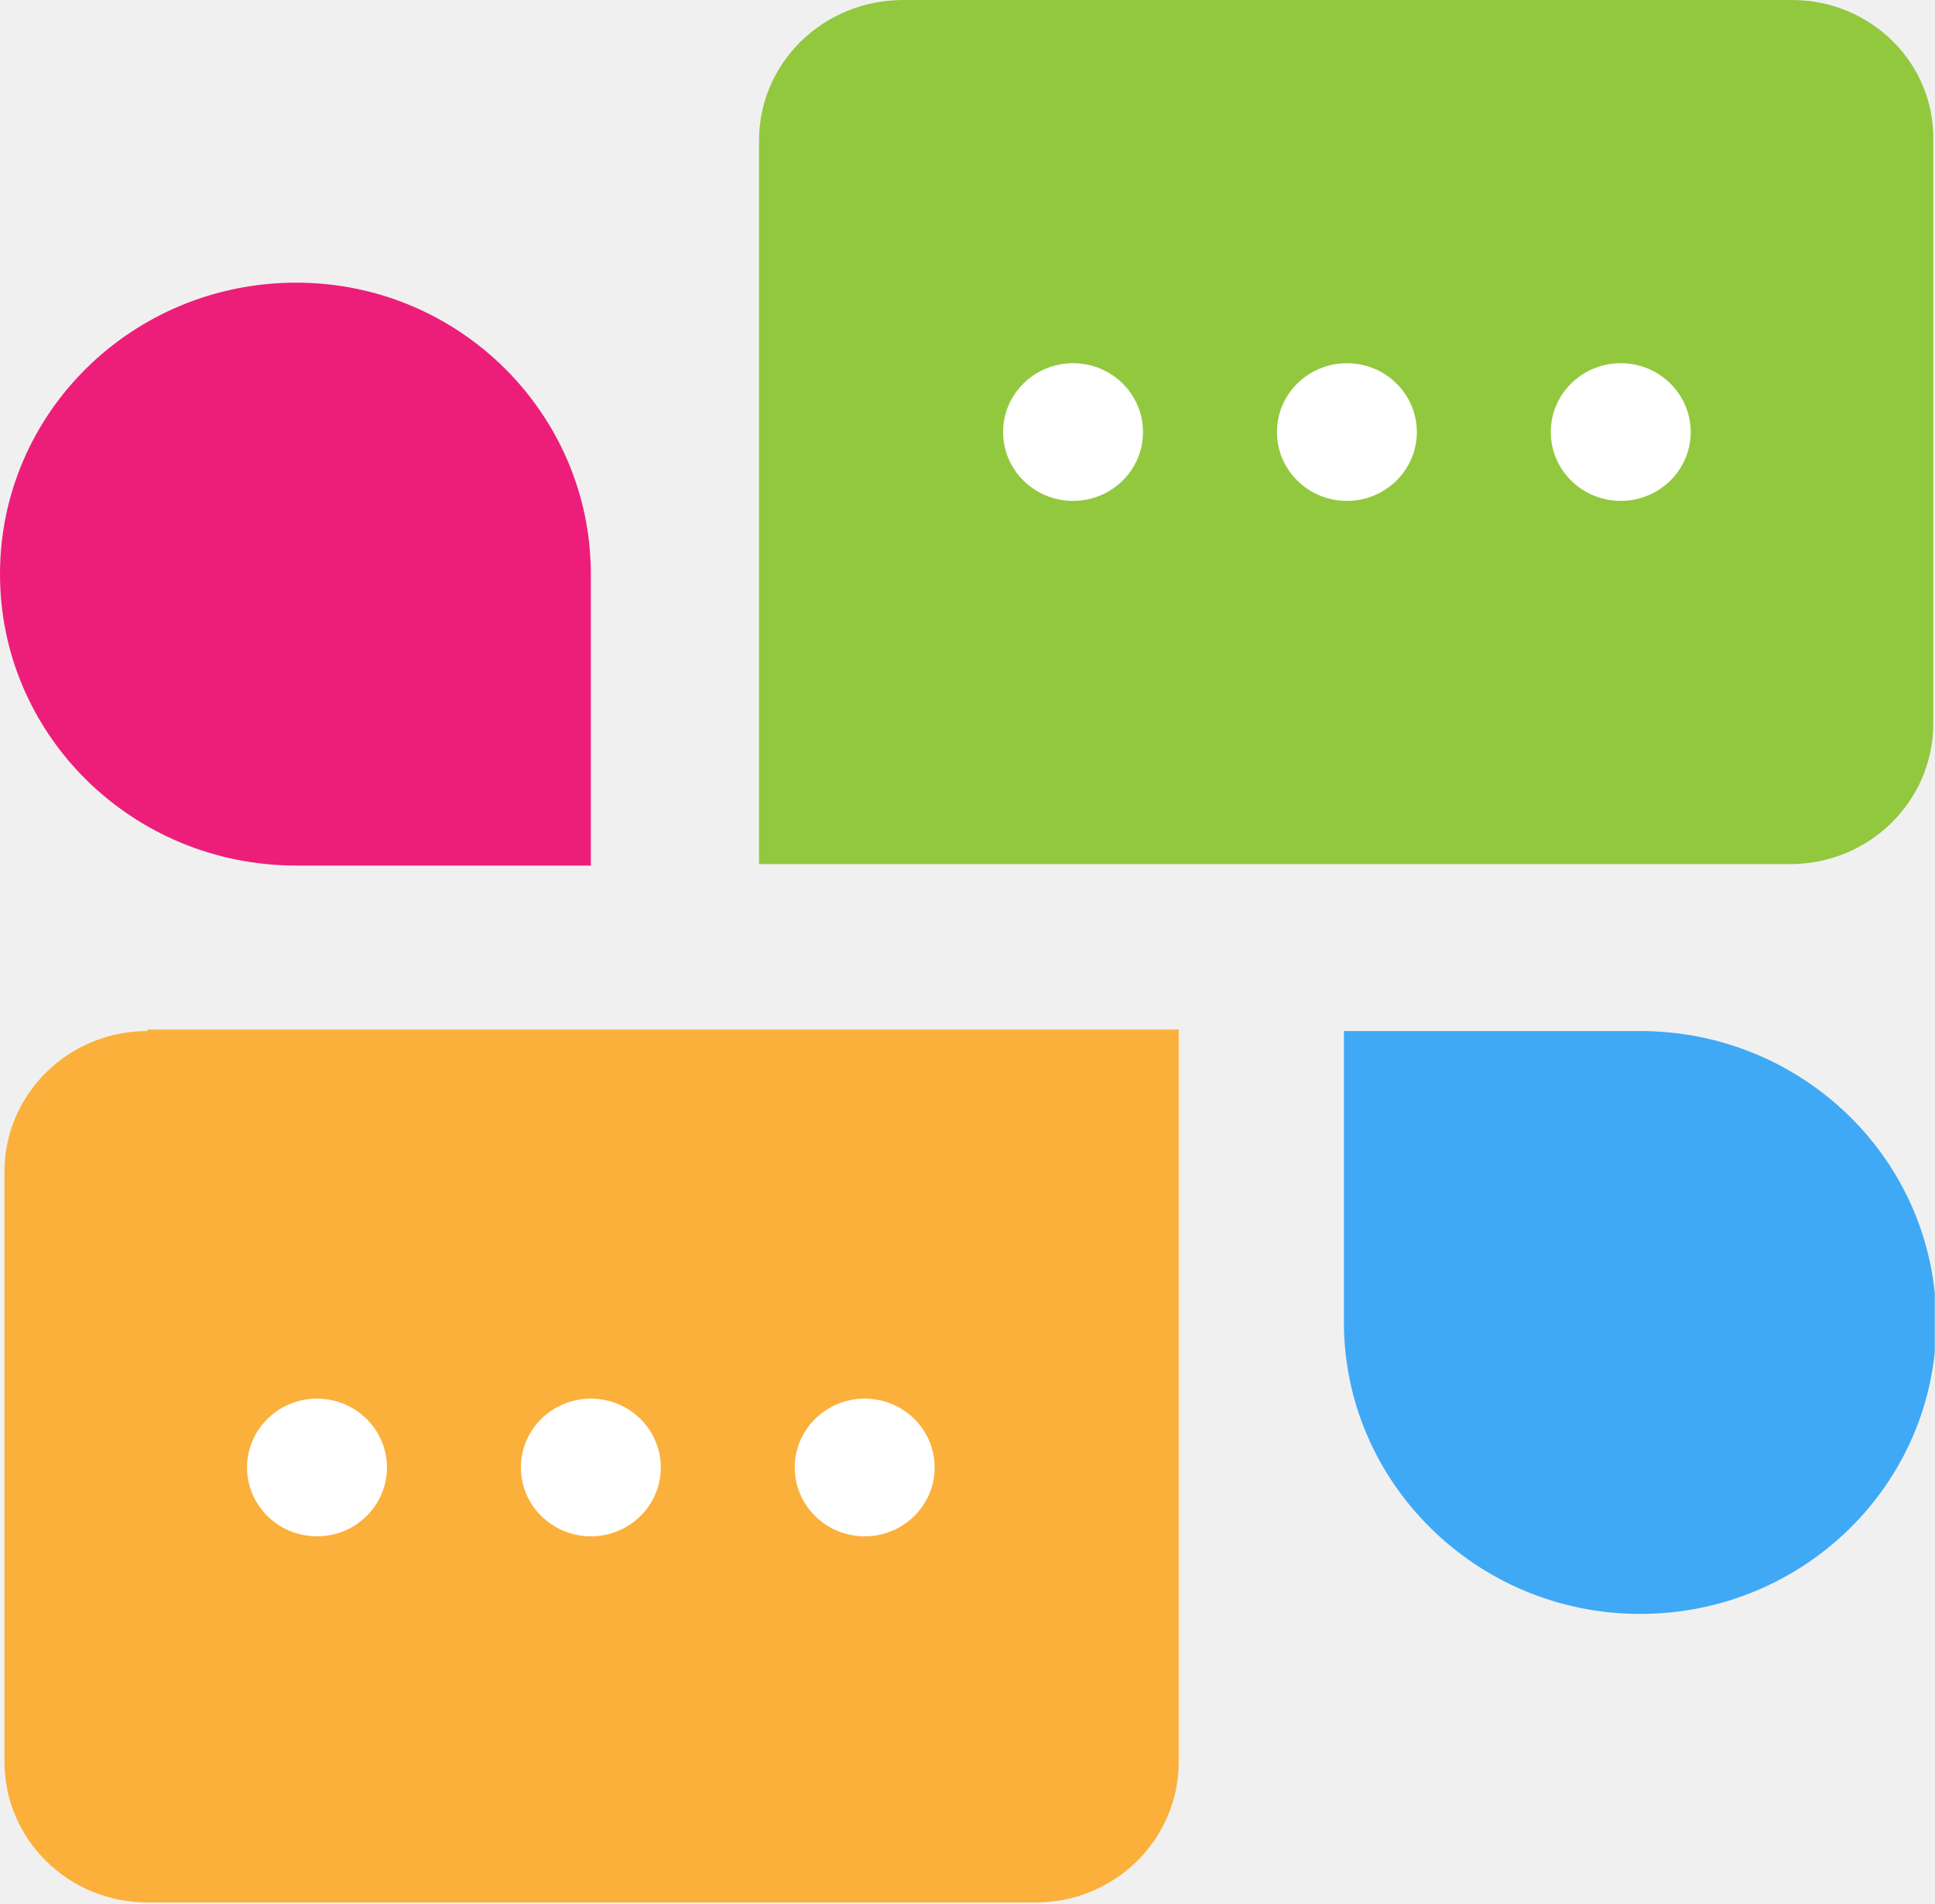
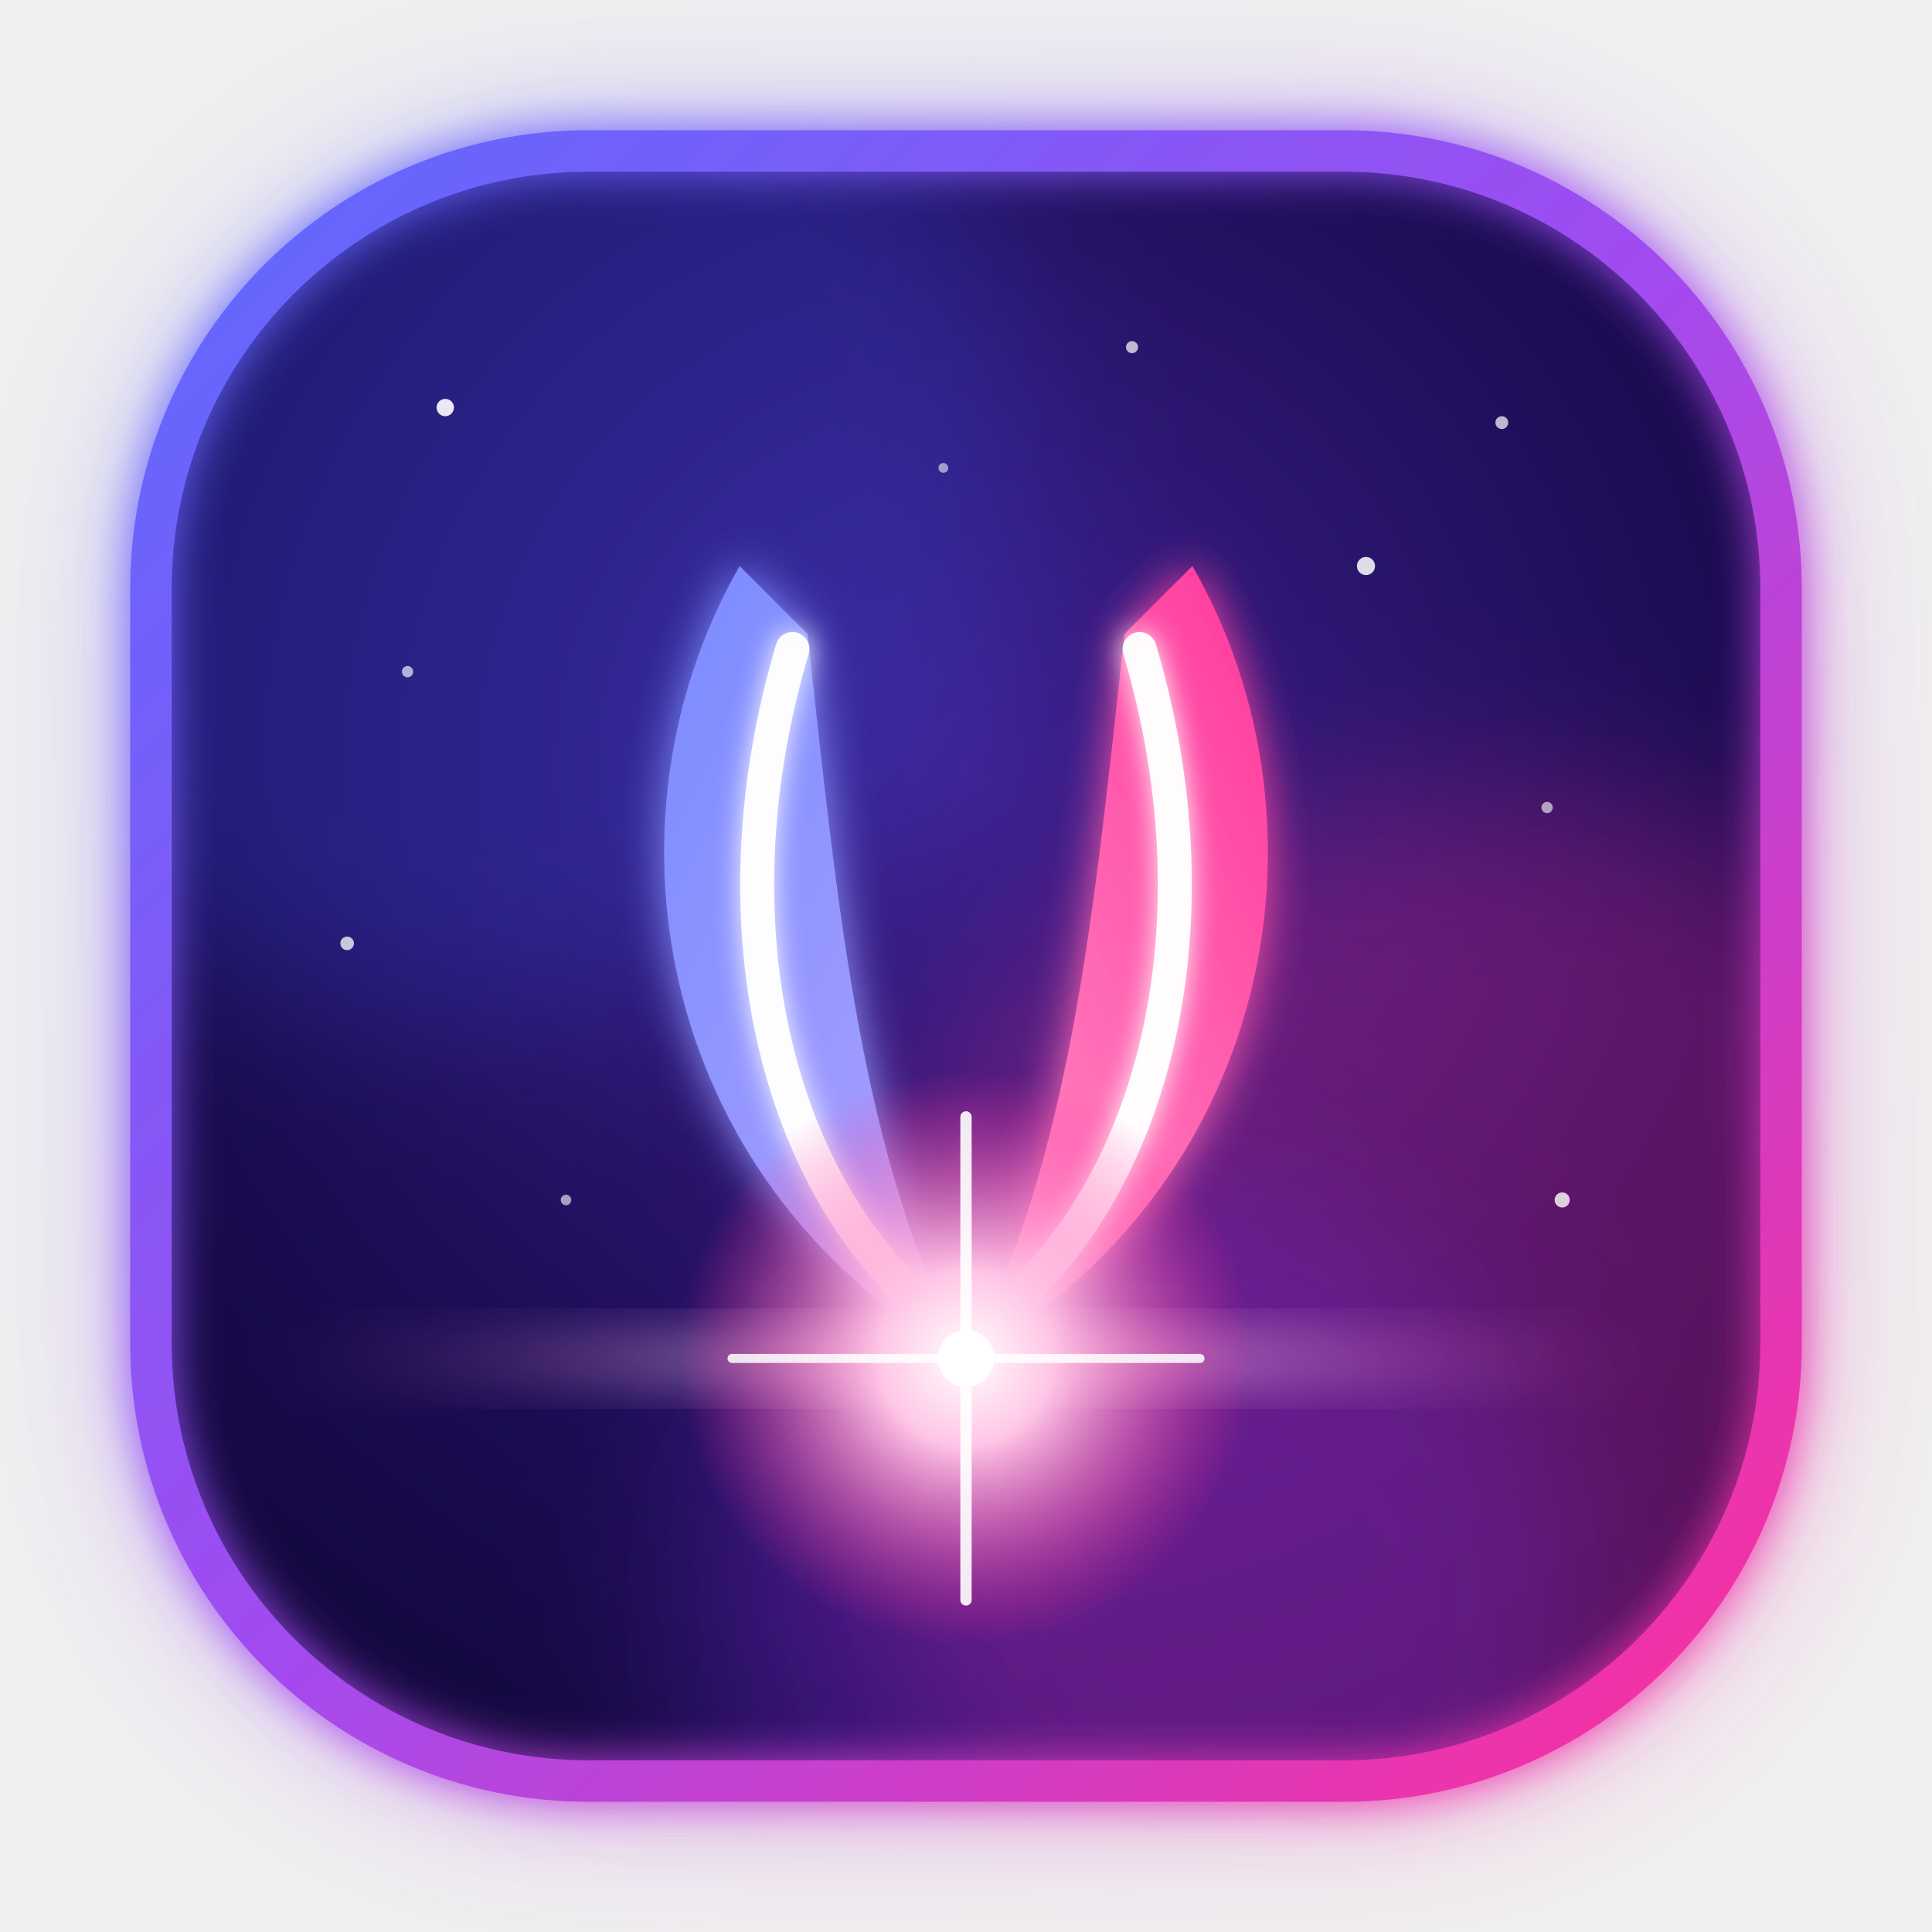
- <svg xmlns="http://www.w3.org/2000/svg" width="187" height="184" viewBox="0 0 187 184" fill="none">
-   <g clip-path="url(#clip0_169_124)">
-     <path d="M173.171 0H87.305C79.538 0 73.353 6.086 73.353 13.588V83.508H173.027C180.65 83.508 186.834 77.421 186.834 69.92V13.588C186.978 6.086 180.794 0 173.171 0Z" fill="#92C83E" />
-     <path d="M103.701 48.406C107.434 48.406 110.461 45.428 110.461 41.754C110.461 38.08 107.434 35.102 103.701 35.102C99.968 35.102 96.941 38.08 96.941 41.754C96.941 45.428 99.968 48.406 103.701 48.406Z" fill="white" />
-     <path d="M130.165 48.406C133.899 48.406 136.925 45.428 136.925 41.754C136.925 38.08 133.899 35.102 130.165 35.102C126.432 35.102 123.405 38.08 123.405 41.754C123.405 45.428 126.432 48.406 130.165 48.406Z" fill="white" />
-     <path d="M156.63 48.406C160.364 48.406 163.39 45.428 163.39 41.754C163.39 38.08 160.364 35.102 156.63 35.102C152.897 35.102 149.87 38.08 149.87 41.754C149.87 45.428 152.897 48.406 156.63 48.406Z" fill="white" />
-     <path d="M14.239 99.643C6.616 99.643 0.432 105.729 0.432 113.231V170.271C0.432 177.772 6.616 183.858 14.239 183.858H100.105C107.728 183.858 113.913 177.772 113.913 170.271V99.501H14.239V99.643Z" fill="#FBB03B" />
-     <path d="M30.636 148.474C34.369 148.474 37.395 145.495 37.395 141.821C37.395 138.148 34.369 135.169 30.636 135.169C26.902 135.169 23.875 138.148 23.875 141.821C23.875 145.495 26.902 148.474 30.636 148.474Z" fill="white" />
-     <path d="M57.1 148.474C60.834 148.474 63.86 145.495 63.86 141.821C63.86 138.148 60.834 135.169 57.1 135.169C53.367 135.169 50.34 138.148 50.34 141.821C50.34 145.495 53.367 148.474 57.1 148.474Z" fill="white" />
-     <path d="M83.565 148.474C87.298 148.474 90.325 145.495 90.325 141.821C90.325 138.148 87.298 135.169 83.565 135.169C79.831 135.169 76.805 138.148 76.805 141.821C76.805 145.495 79.831 148.474 83.565 148.474Z" fill="white" />
-     <path d="M57.1 55.483V83.649H28.622C12.801 83.649 0 71.052 0 55.483C0 39.914 12.801 27.317 28.622 27.317C44.443 27.317 57.1 40.055 57.1 55.483Z" fill="#ED1E79" />
-     <path d="M129.878 127.809V99.643H158.5C174.321 99.643 187.122 112.24 187.122 127.809C187.122 143.378 174.321 155.975 158.5 155.975C142.679 155.975 129.878 143.237 129.878 127.809Z" fill="#3FA9F5" />
-   </g>
+ <svg xmlns="http://www.w3.org/2000/svg" width="512" height="512" viewBox="0 0 512 512" role="img" aria-label="Vibo">
  <defs>
-     <clipPath id="clip0_169_124">
-       <rect width="186.978" height="184" fill="white" />
+     <linearGradient id="border" x1="0" y1="0" x2="1" y2="1">
+       <stop offset="0" stop-color="#5B6BFF" />
+       <stop offset="0.5" stop-color="#A24BF0" />
+       <stop offset="1" stop-color="#FF2E9A" />
+     </linearGradient>
+     <radialGradient id="space" cx="0.5" cy="0.38" r="0.95">
+       <stop offset="0" stop-color="#3E2090" />
+       <stop offset="0.5" stop-color="#1B0C52" />
+       <stop offset="1" stop-color="#090320" />
+     </radialGradient>
+     <linearGradient id="bladeL" x1="0" y1="0.1" x2="0.7" y2="1">
+       <stop offset="0" stop-color="#7C8CFF" />
+       <stop offset="1" stop-color="#A9A0FF" />
+     </linearGradient>
+     <linearGradient id="bladeR" x1="1" y1="0.1" x2="0.3" y2="1">
+       <stop offset="0" stop-color="#FF3D9E" />
+       <stop offset="1" stop-color="#FF86C2" />
+     </linearGradient>
+     <radialGradient id="spark" cx="0.5" cy="0.5" r="0.5">
+       <stop offset="0" stop-color="#FFFFFF" />
+       <stop offset="0.3" stop-color="#FFC6E6" />
+       <stop offset="1" stop-color="#FF2E9A" stop-opacity="0" />
+     </radialGradient>
+     <linearGradient id="flare" x1="0" y1="0" x2="1" y2="0">
+       <stop offset="0" stop-color="#FF6FC0" stop-opacity="0" />
+       <stop offset="0.5" stop-color="#FFFFFF" />
+       <stop offset="1" stop-color="#FF6FC0" stop-opacity="0" />
+     </linearGradient>
+     <filter id="glow" x="-50%" y="-50%" width="200%" height="200%">
+       <feGaussianBlur stdDeviation="6" result="b" />
+       <feMerge>
+         <feMergeNode in="b" />
+         <feMergeNode in="SourceGraphic" />
+       </feMerge>
+     </filter>
+     <filter id="coreglow" x="-60%" y="-60%" width="220%" height="220%">
+       <feGaussianBlur stdDeviation="3.5" result="b" />
+       <feMerge>
+         <feMergeNode in="b" />
+         <feMergeNode in="SourceGraphic" />
+       </feMerge>
+     </filter>
+     <filter id="bigblur" x="-80%" y="-80%" width="260%" height="260%">
+       <feGaussianBlur stdDeviation="22" />
+     </filter>
+     <filter id="midblur" x="-60%" y="-60%" width="220%" height="220%">
+       <feGaussianBlur stdDeviation="8" />
+     </filter>
+     <clipPath id="card">
+       <rect x="40" y="40" width="432" height="432" rx="116" />
    </clipPath>
  </defs>
+   <rect x="40" y="40" width="432" height="432" rx="116" fill="url(#border)" filter="url(#bigblur)" opacity="0.55" />
+   <g clip-path="url(#card)">
+     <rect x="40" y="40" width="432" height="432" fill="url(#space)" />
+     <circle cx="120" cy="120" r="150" fill="#3A5BFF" opacity="0.22" filter="url(#bigblur)" />
+     <circle cx="395" cy="380" r="170" fill="#FF2E9A" opacity="0.28" filter="url(#bigblur)" />
+     <circle cx="300" cy="430" r="120" fill="#7A2BE0" opacity="0.30" filter="url(#bigblur)" />
+     <g fill="#FFFFFF">
+       <circle cx="118" cy="108" r="2.3" opacity="0.9" />
+       <circle cx="300" cy="92" r="1.6" opacity="0.7" />
+       <circle cx="362" cy="150" r="2.4" opacity="0.85" />
+       <circle cx="410" cy="214" r="1.5" opacity="0.6" />
+       <circle cx="92" cy="250" r="1.8" opacity="0.75" />
+       <circle cx="150" cy="318" r="1.4" opacity="0.6" />
+       <circle cx="414" cy="318" r="2.0" opacity="0.8" />
+       <circle cx="250" cy="124" r="1.3" opacity="0.55" />
+       <circle cx="188" cy="186" r="1.6" opacity="0.7" />
+       <circle cx="330" cy="262" r="1.4" opacity="0.6" />
+       <circle cx="108" cy="178" r="1.5" opacity="0.65" />
+       <circle cx="398" cy="112" r="1.7" opacity="0.7" />
+     </g>
+     <g filter="url(#glow)">
+       <path d="M196 150 C156 220 176 316 256 360 C228 308 222 240 214 168 Z" fill="url(#bladeL)" />
+       <path d="M316 150 C356 220 336 316 256 360 C284 308 290 240 298 168 Z" fill="url(#bladeR)" />
+     </g>
+     <g fill="none" stroke="#FFFFFF" stroke-linecap="round" filter="url(#coreglow)">
+       <path d="M210 172 C188 246 206 318 252 352" stroke-width="9" opacity="0.95" />
+       <path d="M302 172 C324 246 306 318 260 352" stroke-width="9" opacity="0.95" />
+     </g>
+     <ellipse cx="256" cy="360" rx="184" ry="6" fill="url(#flare)" opacity="0.85" filter="url(#midblur)" />
+     <circle cx="256" cy="360" r="76" fill="url(#spark)" />
+     <g stroke="#FFFFFF" stroke-linecap="round">
+       <line x1="256" y1="360" x2="256" y2="296" stroke-width="3" opacity="0.9" />
+       <line x1="256" y1="360" x2="256" y2="424" stroke-width="3" opacity="0.9" />
+       <line x1="256" y1="360" x2="194" y2="360" stroke-width="2.4" opacity="0.85" />
+       <line x1="256" y1="360" x2="318" y2="360" stroke-width="2.4" opacity="0.85" />
+     </g>
+     <circle cx="256" cy="360" r="7.5" fill="#FFFFFF" />
+   </g>
+   <rect x="40" y="40" width="432" height="432" rx="116" fill="none" stroke="url(#border)" stroke-width="11" filter="url(#glow)" />
</svg>
